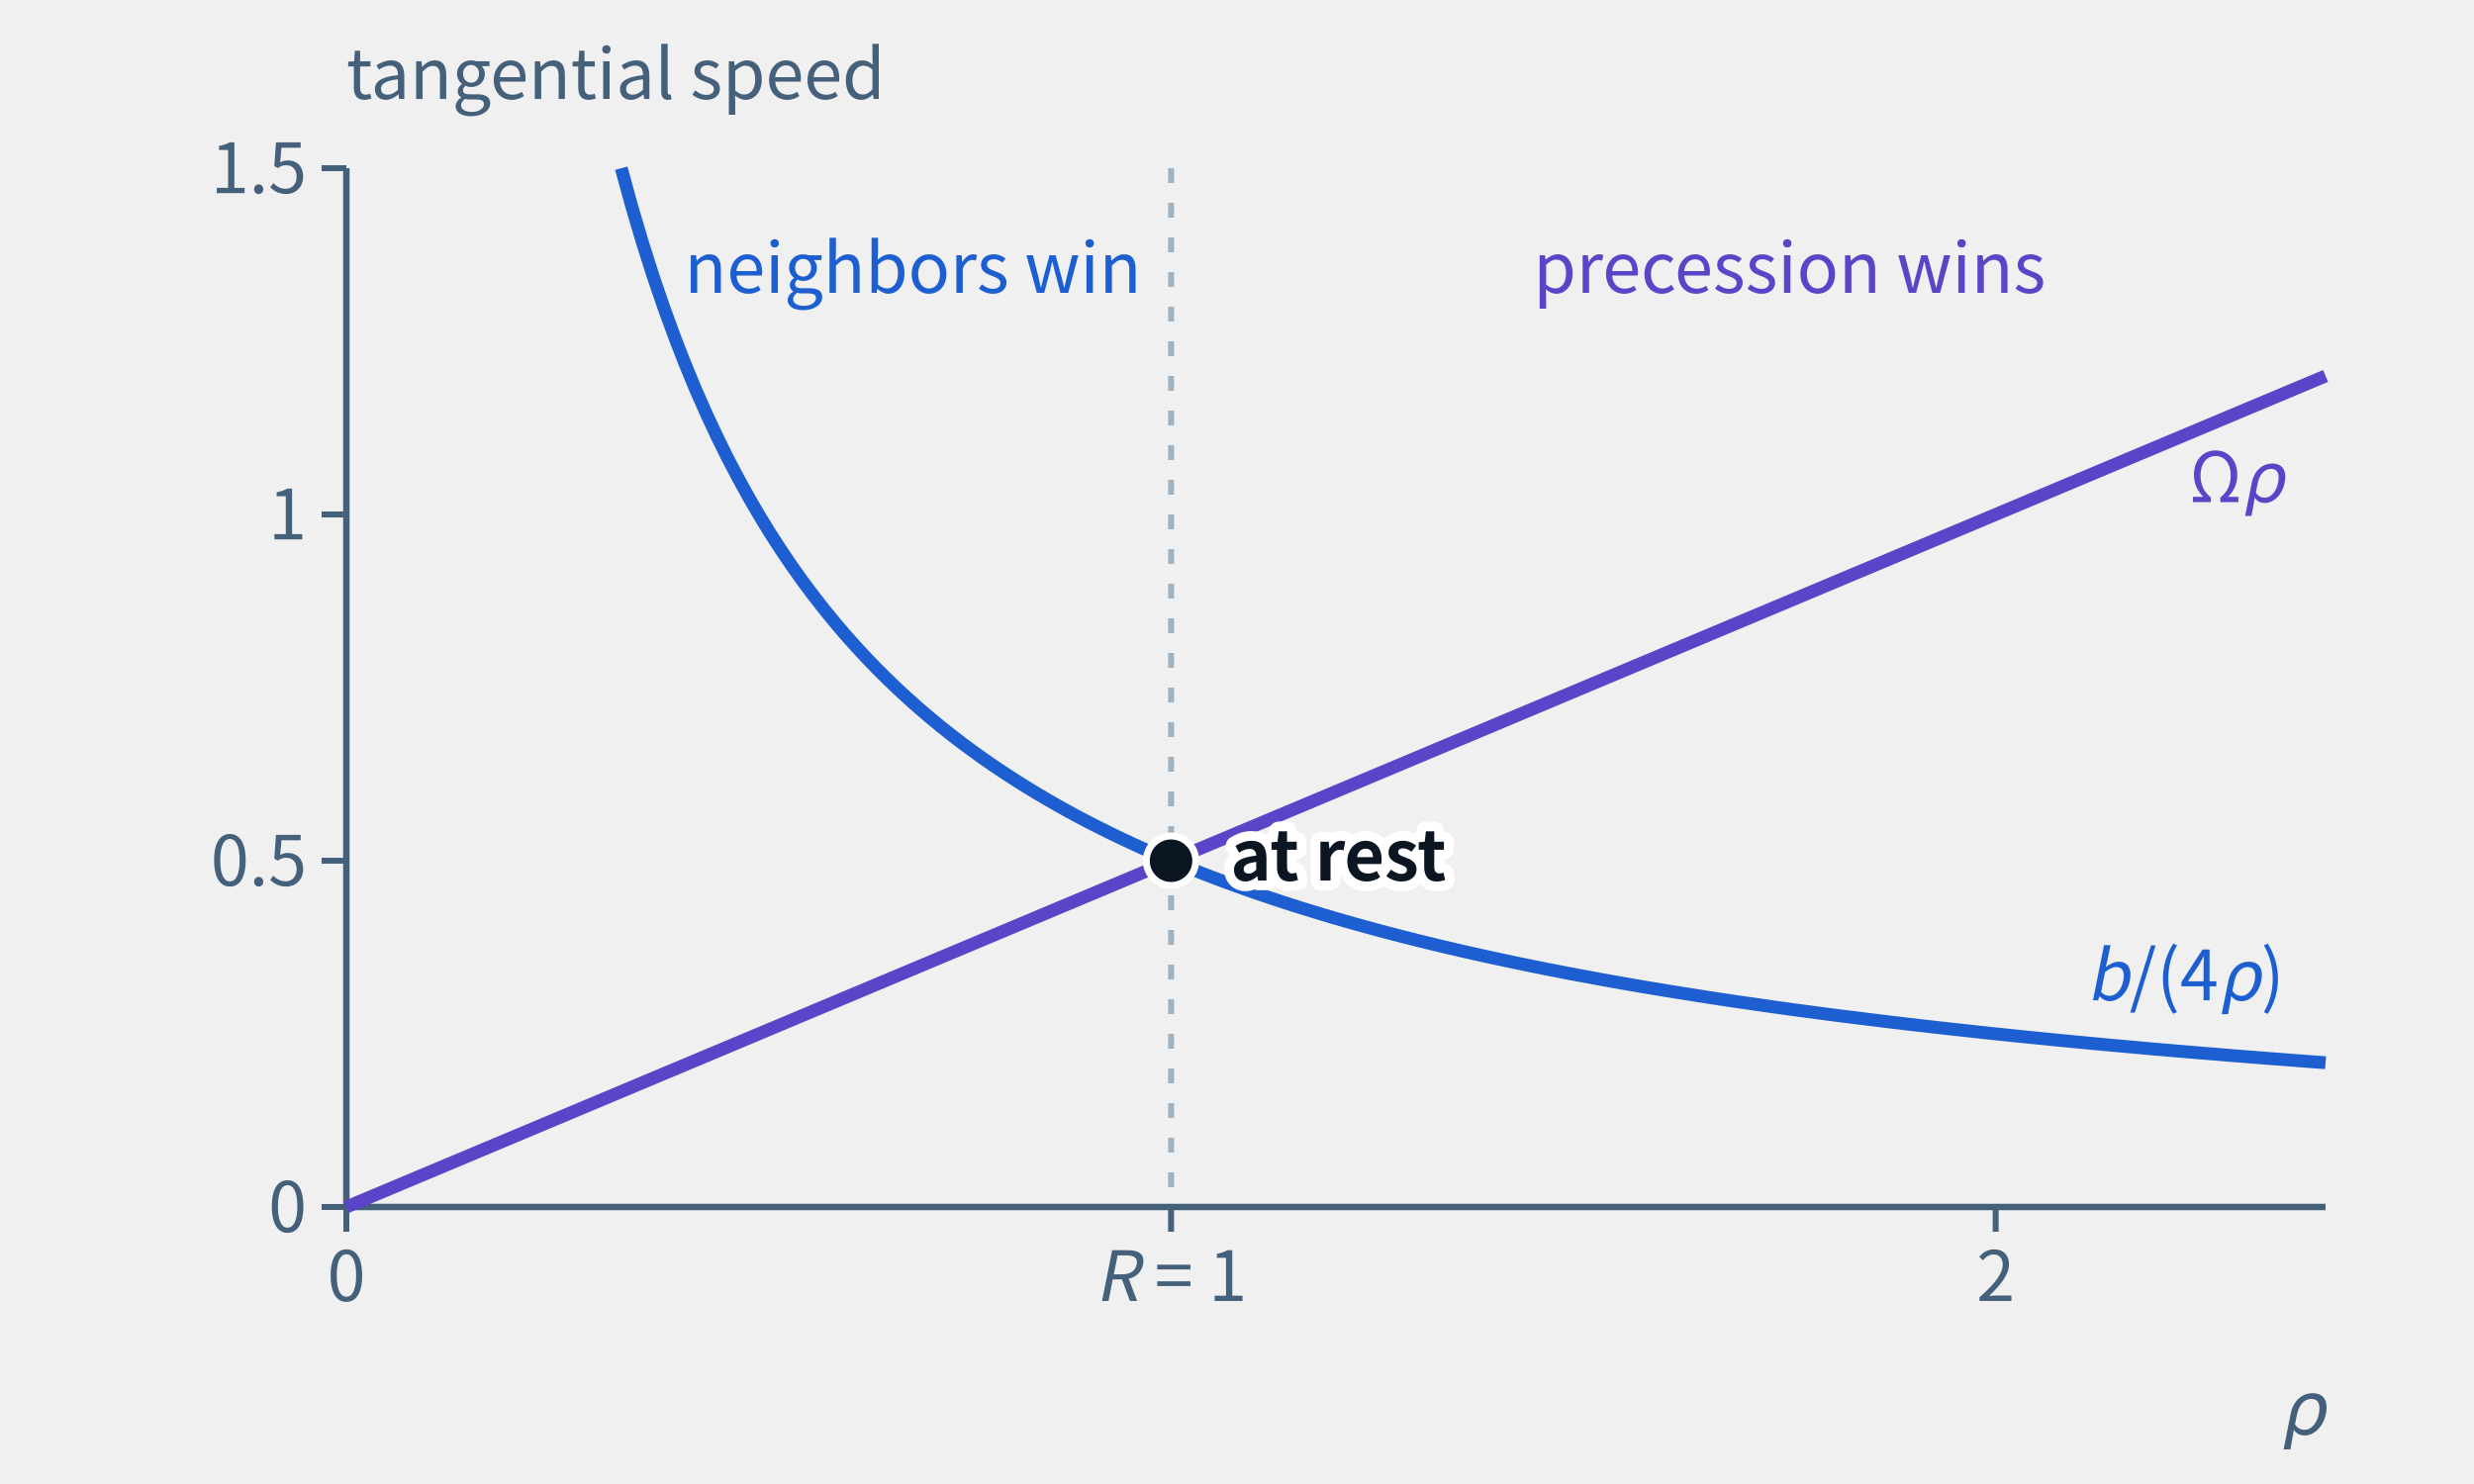
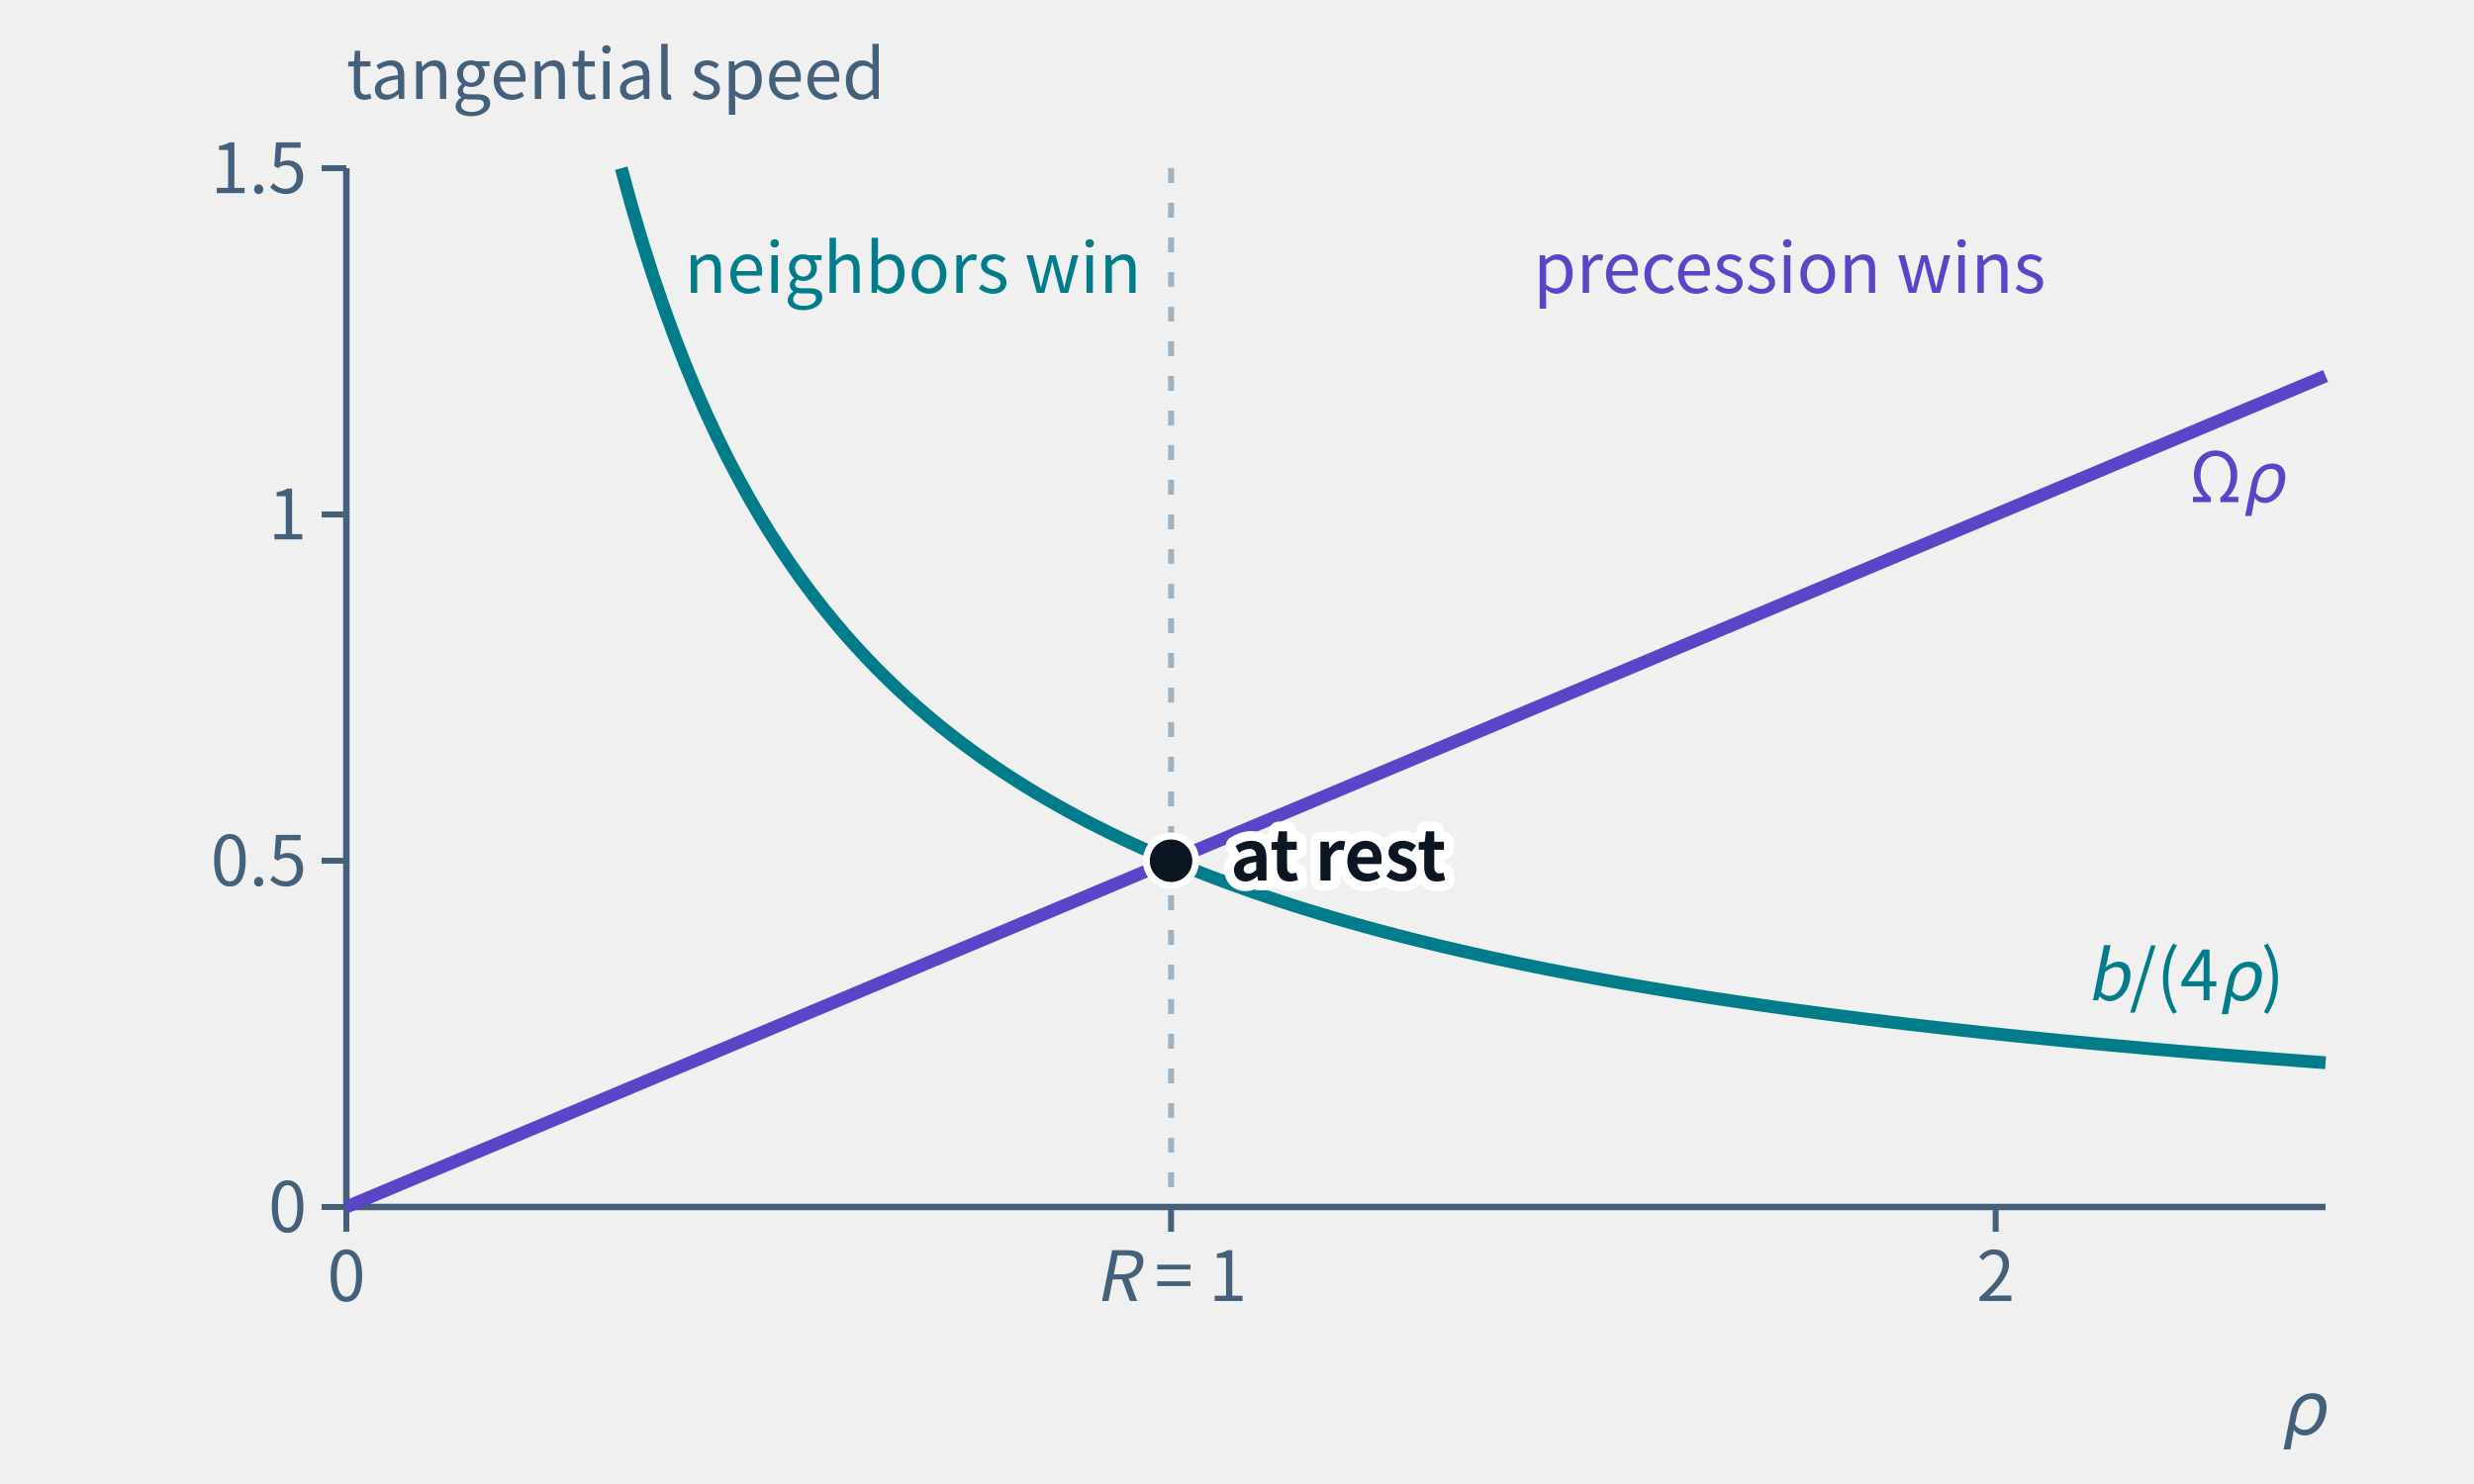
- <svg xmlns="http://www.w3.org/2000/svg" class="tr-fig" data-tr-fig="ch30-vortex-radius" data-lang="en" viewBox="0 0 500 300" width="500" height="300" font-family="'Noto Sans SC', 'Noto Sans CJK SC', 'Source Sans 3', 'PingFang SC', 'Microsoft YaHei', system-ui, sans-serif" role="img" aria-label="The horizontal axis is the radius ρ of the circle carrying the alternating vortices, the vertical axis the size of a tangential speed. The violet line Ωρ is the speed given by the precession and grows with the radius; the blue curve b/(4ρ) is the speed blown in by the other vortices and falls with it. The two point in opposite directions and cross at ρ = R = 1, where the whole ring stands still; the left is marked ‘neighbors win’, the right ‘precession wins’. Here b = 2 and Ω = 1/2.">
+ <svg xmlns="http://www.w3.org/2000/svg" class="tr-fig" data-tr-fig="ch30-vortex-radius" data-lang="en" viewBox="0 0 500 300" width="500" height="300" font-family="'Noto Sans SC', 'Noto Sans CJK SC', 'Source Sans 3', 'PingFang SC', 'Microsoft YaHei', system-ui, sans-serif" role="img" aria-label="The horizontal axis is the radius ρ of the circle carrying the alternating vortices, the vertical axis the size of a tangential speed. The violet line Ωρ is the speed given by the precession and grows with the radius; the cyan curve b/(4ρ) is the speed blown in by the other vortices and falls with it. The two point in opposite directions and cross at ρ = R = 1, where the whole ring stands still; the left is marked ‘neighbors win’, the right ‘precession wins’. Here b = 2 and Ω = 1/2.">
  <style>.ts-ink{stroke:#0b1622}.tf-ink{fill:#0b1622}.ts-dim{stroke:#45607a}.tf-dim{fill:#45607a}.ts-faint{stroke:#9db3c4}.tf-faint{fill:#9db3c4}.ts-edge{stroke:#b9d0dd}.tf-edge{fill:#b9d0dd}.ts-hot{stroke:#5f9bb5}.tf-hot{fill:#5f9bb5}.ts-bg{stroke:#ffffff}.tf-bg{fill:#ffffff}.ts-panel{stroke:#eef5f9}.tf-panel{fill:#eef5f9}.ts-sheet{stroke:#f7fbfd}.tf-sheet{fill:#f7fbfd}.ts-cyan{stroke:#007c8a}.tf-cyan{fill:#007c8a}.ts-magenta{stroke:#b0128f}.tf-magenta{fill:#b0128f}.ts-amber{stroke:#946200}.tf-amber{fill:#946200}.ts-violet{stroke:#5a45c8}.tf-violet{fill:#5a45c8}.ts-ok{stroke:#087a4c}.tf-ok{fill:#087a4c}.ts-warn{stroke:#c21f3a}.tf-warn{fill:#c21f3a}.ts-blue{stroke:#1d5fd0}.tf-blue{fill:#1d5fd0}.ts-orange{stroke:#b85410}.tf-orange{fill:#b85410}.ts-sigma{stroke:#28405a}.tf-sigma{fill:#28405a}@media (prefers-color-scheme:dark){.ts-ink{stroke:#d4efff}.tf-ink{fill:#d4efff}.ts-dim{stroke:#6f8ea5}.tf-dim{fill:#6f8ea5}.ts-faint{stroke:#34506a}.tf-faint{fill:#34506a}.ts-edge{stroke:#143049}.tf-edge{fill:#143049}.ts-hot{stroke:#1f5d7c}.tf-hot{fill:#1f5d7c}.ts-bg{stroke:#03060c}.tf-bg{fill:#03060c}.ts-panel{stroke:#07101b}.tf-panel{fill:#07101b}.ts-sheet{stroke:#050c16}.tf-sheet{fill:#050c16}.ts-cyan{stroke:#19f0ff}.tf-cyan{fill:#19f0ff}.ts-magenta{stroke:#ff2fd0}.tf-magenta{fill:#ff2fd0}.ts-amber{stroke:#ffc83d}.tf-amber{fill:#ffc83d}.ts-violet{stroke:#9d8cff}.tf-violet{fill:#9d8cff}.ts-ok{stroke:#46ffb2}.tf-ok{fill:#46ffb2}.ts-warn{stroke:#ff5064}.tf-warn{fill:#ff5064}.ts-blue{stroke:#2a7bff}.tf-blue{fill:#2a7bff}.ts-orange{stroke:#ff8a3c}.tf-orange{fill:#ff8a3c}.ts-sigma{stroke:#cfe3ff}.tf-sigma{fill:#cfe3ff}}</style>
  <line x1="70" y1="244" x2="470" y2="244" class="ts-dim" stroke-width="1.3" fill="none" />
  <line x1="70" y1="244" x2="70" y2="249" class="ts-dim" stroke-width="1.2" fill="none" />
  <text class="tf-dim" x="70" y="263" font-size="14" text-anchor="middle">0</text>
  <line x1="236.67" y1="244" x2="236.67" y2="249" class="ts-dim" stroke-width="1.2" fill="none" />
  <text class="tf-dim" x="236.67" y="263" font-size="14" text-anchor="middle">
    <tspan font-style="italic">R</tspan> = 1</text>
  <line x1="403.33" y1="244" x2="403.33" y2="249" class="ts-dim" stroke-width="1.2" fill="none" />
  <text class="tf-dim" x="403.33" y="263" font-size="14" text-anchor="middle">2</text>
  <line x1="70" y1="34" x2="70" y2="244" class="ts-dim" stroke-width="1.3" fill="none" />
  <line x1="65" y1="244" x2="70" y2="244" class="ts-dim" stroke-width="1.2" fill="none" />
  <text class="tf-dim" x="62" y="249.04" font-size="14" text-anchor="end">0</text>
  <line x1="65" y1="174" x2="70" y2="174" class="ts-dim" stroke-width="1.2" fill="none" />
  <text class="tf-dim" x="62" y="179.04" font-size="14" text-anchor="end">0.5</text>
  <line x1="65" y1="104" x2="70" y2="104" class="ts-dim" stroke-width="1.2" fill="none" />
  <text class="tf-dim" x="62" y="109.04" font-size="14" text-anchor="end">1</text>
  <line x1="65" y1="34" x2="70" y2="34" class="ts-dim" stroke-width="1.2" fill="none" />
  <text class="tf-dim" x="62" y="39.04" font-size="14" text-anchor="end">1.5</text>
  <line x1="236.67" y1="34" x2="236.67" y2="244" class="ts-faint" stroke-width="1.2" stroke-dasharray="3 4" fill="none" />
-   <path d="M125.56 34 L127.71 41.83 L129.86 49.1 L132.01 55.87 L134.17 62.18 L136.32 68.08 L138.47 73.61 L140.62 78.81 L142.78 83.69 L144.93 88.3 L147.08 92.65 L149.24 96.76 L151.39 100.66 L153.54 104.35 L155.69 107.86 L157.85 111.19 L160 114.37 L162.15 117.4 L164.31 120.29 L166.46 123.05 L168.61 125.69 L170.76 128.22 L172.92 130.64 L175.07 132.96 L177.22 135.19 L179.38 137.33 L181.53 139.39 L183.68 141.37 L185.83 143.28 L187.99 145.12 L190.14 146.89 L192.29 148.6 L194.44 150.25 L196.6 151.84 L198.75 153.39 L200.9 154.88 L203.06 156.32 L205.21 157.71 L207.36 159.07 L209.51 160.38 L211.67 161.65 L213.82 162.88 L215.97 164.08 L218.12 165.24 L220.28 166.37 L222.43 167.46 L224.58 168.53 L226.74 169.56 L228.89 170.57 L231.04 171.55 L233.19 172.51 L235.35 173.44 L237.5 174.35 L239.65 175.23 L241.81 176.09 L243.96 176.93 L246.11 177.75 L248.26 178.55 L250.42 179.33 L252.57 180.1 L254.72 180.84 L256.88 181.57 L259.03 182.28 L261.18 182.98 L263.33 183.66 L265.49 184.32 L267.64 184.97 L269.79 185.61 L271.94 186.23 L274.1 186.84 L276.25 187.43 L278.4 188.02 L280.56 188.59 L282.71 189.15 L284.86 189.7 L287.01 190.24 L289.17 190.77 L291.32 191.29 L293.47 191.79 L295.62 192.29 L297.78 192.78 L299.93 193.26 L302.08 193.73 L304.24 194.19 L306.39 194.65 L308.54 195.09 L310.69 195.53 L312.85 195.96 L315 196.38 L317.15 196.8 L319.31 197.2 L321.46 197.6 L323.61 198 L325.76 198.39 L327.92 198.77 L330.07 199.14 L332.22 199.51 L334.38 199.87 L336.53 200.23 L338.68 200.58 L340.83 200.92 L342.99 201.26 L345.14 201.6 L347.29 201.93 L349.44 202.25 L351.6 202.57 L353.75 202.88 L355.9 203.19 L358.06 203.5 L360.21 203.8 L362.36 204.1 L364.51 204.39 L366.67 204.67 L368.82 204.96 L370.97 205.24 L373.12 205.51 L375.28 205.78 L377.43 206.05 L379.58 206.31 L381.74 206.58 L383.89 206.83 L386.04 207.09 L388.19 207.33 L390.35 207.58 L392.5 207.82 L394.65 208.06 L396.81 208.3 L398.96 208.53 L401.11 208.77 L403.26 208.99 L405.42 209.22 L407.57 209.44 L409.72 209.66 L411.88 209.87 L414.03 210.09 L416.18 210.3 L418.33 210.51 L420.49 210.71 L422.64 210.92 L424.79 211.12 L426.94 211.32 L429.1 211.51 L431.25 211.7 L433.4 211.9 L435.56 212.09 L437.71 212.27 L439.86 212.46 L442.01 212.64 L444.17 212.82 L446.32 213 L448.47 213.17 L450.62 213.35 L452.78 213.52 L454.93 213.69 L457.08 213.86 L459.24 214.03 L461.39 214.19 L463.54 214.35 L465.69 214.52 L467.85 214.68 L470 214.83" class="ts-blue" stroke-width="2.6" stroke-linejoin="round" fill="none" />
+   <path d="M125.56 34 L127.71 41.83 L129.86 49.1 L132.01 55.87 L134.17 62.18 L136.32 68.08 L138.47 73.61 L140.62 78.81 L142.78 83.69 L144.93 88.3 L147.08 92.65 L149.24 96.76 L151.39 100.66 L153.54 104.35 L155.69 107.86 L157.85 111.19 L160 114.37 L162.15 117.4 L164.31 120.29 L166.46 123.05 L168.61 125.69 L170.76 128.22 L172.92 130.64 L175.07 132.96 L177.22 135.19 L179.38 137.33 L181.53 139.39 L183.68 141.37 L185.83 143.28 L187.99 145.12 L190.14 146.89 L192.29 148.6 L194.44 150.25 L196.6 151.84 L198.75 153.39 L200.9 154.88 L203.06 156.32 L205.21 157.71 L207.36 159.07 L209.51 160.38 L211.67 161.65 L213.82 162.88 L215.97 164.08 L218.12 165.24 L220.28 166.37 L222.43 167.46 L224.58 168.53 L226.74 169.56 L228.89 170.57 L231.04 171.55 L233.19 172.51 L235.35 173.44 L237.5 174.35 L239.65 175.23 L241.81 176.09 L243.96 176.93 L246.11 177.75 L248.26 178.55 L250.42 179.33 L252.57 180.1 L254.72 180.84 L256.88 181.57 L259.03 182.28 L261.18 182.98 L263.33 183.66 L265.49 184.32 L267.64 184.97 L269.79 185.61 L271.94 186.23 L274.1 186.84 L276.25 187.43 L278.4 188.02 L280.56 188.59 L282.71 189.15 L284.86 189.7 L287.01 190.24 L289.17 190.77 L291.32 191.29 L293.47 191.79 L295.62 192.29 L297.78 192.78 L299.93 193.26 L302.08 193.73 L304.24 194.19 L306.39 194.65 L308.54 195.09 L310.69 195.53 L312.85 195.96 L315 196.38 L317.15 196.8 L319.31 197.2 L321.46 197.6 L323.61 198 L325.76 198.39 L327.92 198.77 L330.07 199.14 L332.22 199.51 L334.38 199.87 L336.53 200.23 L338.68 200.58 L340.83 200.92 L342.99 201.26 L345.14 201.6 L347.29 201.93 L349.44 202.25 L351.6 202.57 L353.75 202.88 L355.9 203.19 L358.06 203.5 L360.21 203.8 L362.36 204.1 L364.51 204.39 L366.67 204.67 L368.82 204.96 L370.97 205.24 L373.12 205.51 L375.28 205.78 L377.43 206.05 L379.58 206.31 L381.74 206.58 L383.89 206.83 L386.04 207.09 L388.19 207.33 L390.35 207.58 L392.5 207.82 L394.65 208.06 L396.81 208.3 L398.96 208.53 L401.11 208.77 L403.26 208.99 L405.42 209.22 L407.57 209.44 L409.72 209.66 L411.88 209.87 L414.03 210.09 L416.18 210.3 L418.33 210.51 L420.49 210.71 L422.64 210.92 L424.79 211.12 L426.94 211.32 L429.1 211.51 L431.25 211.7 L433.4 211.9 L435.56 212.09 L437.71 212.27 L439.86 212.46 L442.01 212.64 L444.17 212.82 L446.32 213 L448.47 213.17 L450.62 213.35 L452.78 213.52 L454.93 213.69 L457.08 213.86 L459.24 214.03 L461.39 214.19 L463.54 214.35 L465.69 214.52 L467.85 214.68 L470 214.83" class="ts-cyan" stroke-width="2.6" stroke-linejoin="round" fill="none" />
  <path d="M70 244 L72.5 242.95 L75 241.9 L77.5 240.85 L80 239.8 L82.5 238.75 L85 237.7 L87.5 236.65 L90 235.6 L92.5 234.55 L95 233.5 L97.5 232.45 L100 231.4 L102.5 230.35 L105 229.3 L107.5 228.25 L110 227.2 L112.5 226.15 L115 225.1 L117.5 224.05 L120 223 L122.5 221.95 L125 220.9 L127.5 219.85 L130 218.8 L132.5 217.75 L135 216.7 L137.5 215.65 L140 214.6 L142.5 213.55 L145 212.5 L147.5 211.45 L150 210.4 L152.5 209.35 L155 208.3 L157.5 207.25 L160 206.2 L162.5 205.15 L165 204.1 L167.5 203.05 L170 202 L172.5 200.95 L175 199.9 L177.5 198.85 L180 197.8 L182.5 196.75 L185 195.7 L187.5 194.65 L190 193.6 L192.5 192.55 L195 191.5 L197.5 190.45 L200 189.4 L202.5 188.35 L205 187.3 L207.5 186.25 L210 185.2 L212.5 184.15 L215 183.1 L217.5 182.05 L220 181 L222.5 179.95 L225 178.9 L227.5 177.85 L230 176.8 L232.5 175.75 L235 174.7 L237.5 173.65 L240 172.6 L242.5 171.55 L245 170.5 L247.5 169.45 L250 168.4 L252.5 167.35 L255 166.3 L257.5 165.25 L260 164.2 L262.5 163.15 L265 162.1 L267.5 161.05 L270 160 L272.5 158.95 L275 157.9 L277.5 156.85 L280 155.8 L282.5 154.75 L285 153.7 L287.5 152.65 L290 151.6 L292.5 150.55 L295 149.5 L297.5 148.45 L300 147.4 L302.5 146.35 L305 145.3 L307.5 144.25 L310 143.2 L312.5 142.15 L315 141.1 L317.5 140.05 L320 139 L322.5 137.95 L325 136.9 L327.5 135.85 L330 134.8 L332.5 133.75 L335 132.7 L337.5 131.65 L340 130.6 L342.5 129.55 L345 128.5 L347.5 127.45 L350 126.4 L352.5 125.35 L355 124.3 L357.5 123.25 L360 122.2 L362.5 121.15 L365 120.1 L367.5 119.05 L370 118 L372.5 116.95 L375 115.9 L377.5 114.85 L380 113.8 L382.5 112.75 L385 111.7 L387.5 110.65 L390 109.6 L392.5 108.55 L395 107.5 L397.5 106.45 L400 105.4 L402.5 104.35 L405 103.3 L407.5 102.25 L410 101.2 L412.5 100.15 L415 99.1 L417.5 98.05 L420 97 L422.5 95.95 L425 94.9 L427.5 93.85 L430 92.8 L432.5 91.75 L435 90.7 L437.5 89.65 L440 88.6 L442.5 87.55 L445 86.5 L447.5 85.45 L450 84.4 L452.5 83.35 L455 82.3 L457.5 81.25 L460 80.2 L462.5 79.15 L465 78.1 L467.5 77.05 L470 76" class="ts-violet" stroke-width="2.6" stroke-linejoin="round" fill="none" />
  <circle cx="236.67" cy="174" r="5" class="ts-bg tf-ink" stroke-width="1.4" />
-   <text class="tf-blue" x="461.67" y="202.21" font-size="14" text-anchor="end">
+   <text class="tf-cyan" x="461.67" y="202.21" font-size="14" text-anchor="end">
    <tspan font-style="italic">b</tspan>/(4<tspan font-style="italic">ρ</tspan>)</text>
  <text class="tf-violet" x="461.67" y="101.5" font-size="14" text-anchor="end">Ω<tspan font-style="italic">ρ</tspan>
  </text>
  <text class="tf-ink ts-bg" x="248.67" y="178" font-size="14" font-weight="600" stroke-width="3.92" stroke-linejoin="round" paint-order="stroke">at rest</text>
-   <text class="tf-blue" x="138.33" y="59.2" font-size="14">neighbors win</text>
+   <text class="tf-cyan" x="138.33" y="59.2" font-size="14">neighbors win</text>
  <text class="tf-violet" x="361.67" y="59.2" font-size="14" text-anchor="middle">precession wins</text>
  <text class="tf-dim" x="70" y="20" font-size="14">tangential speed</text>
  <text class="tf-dim" x="470" y="290" font-size="15" text-anchor="end">
    <tspan font-style="italic">ρ</tspan>
  </text>
</svg>
